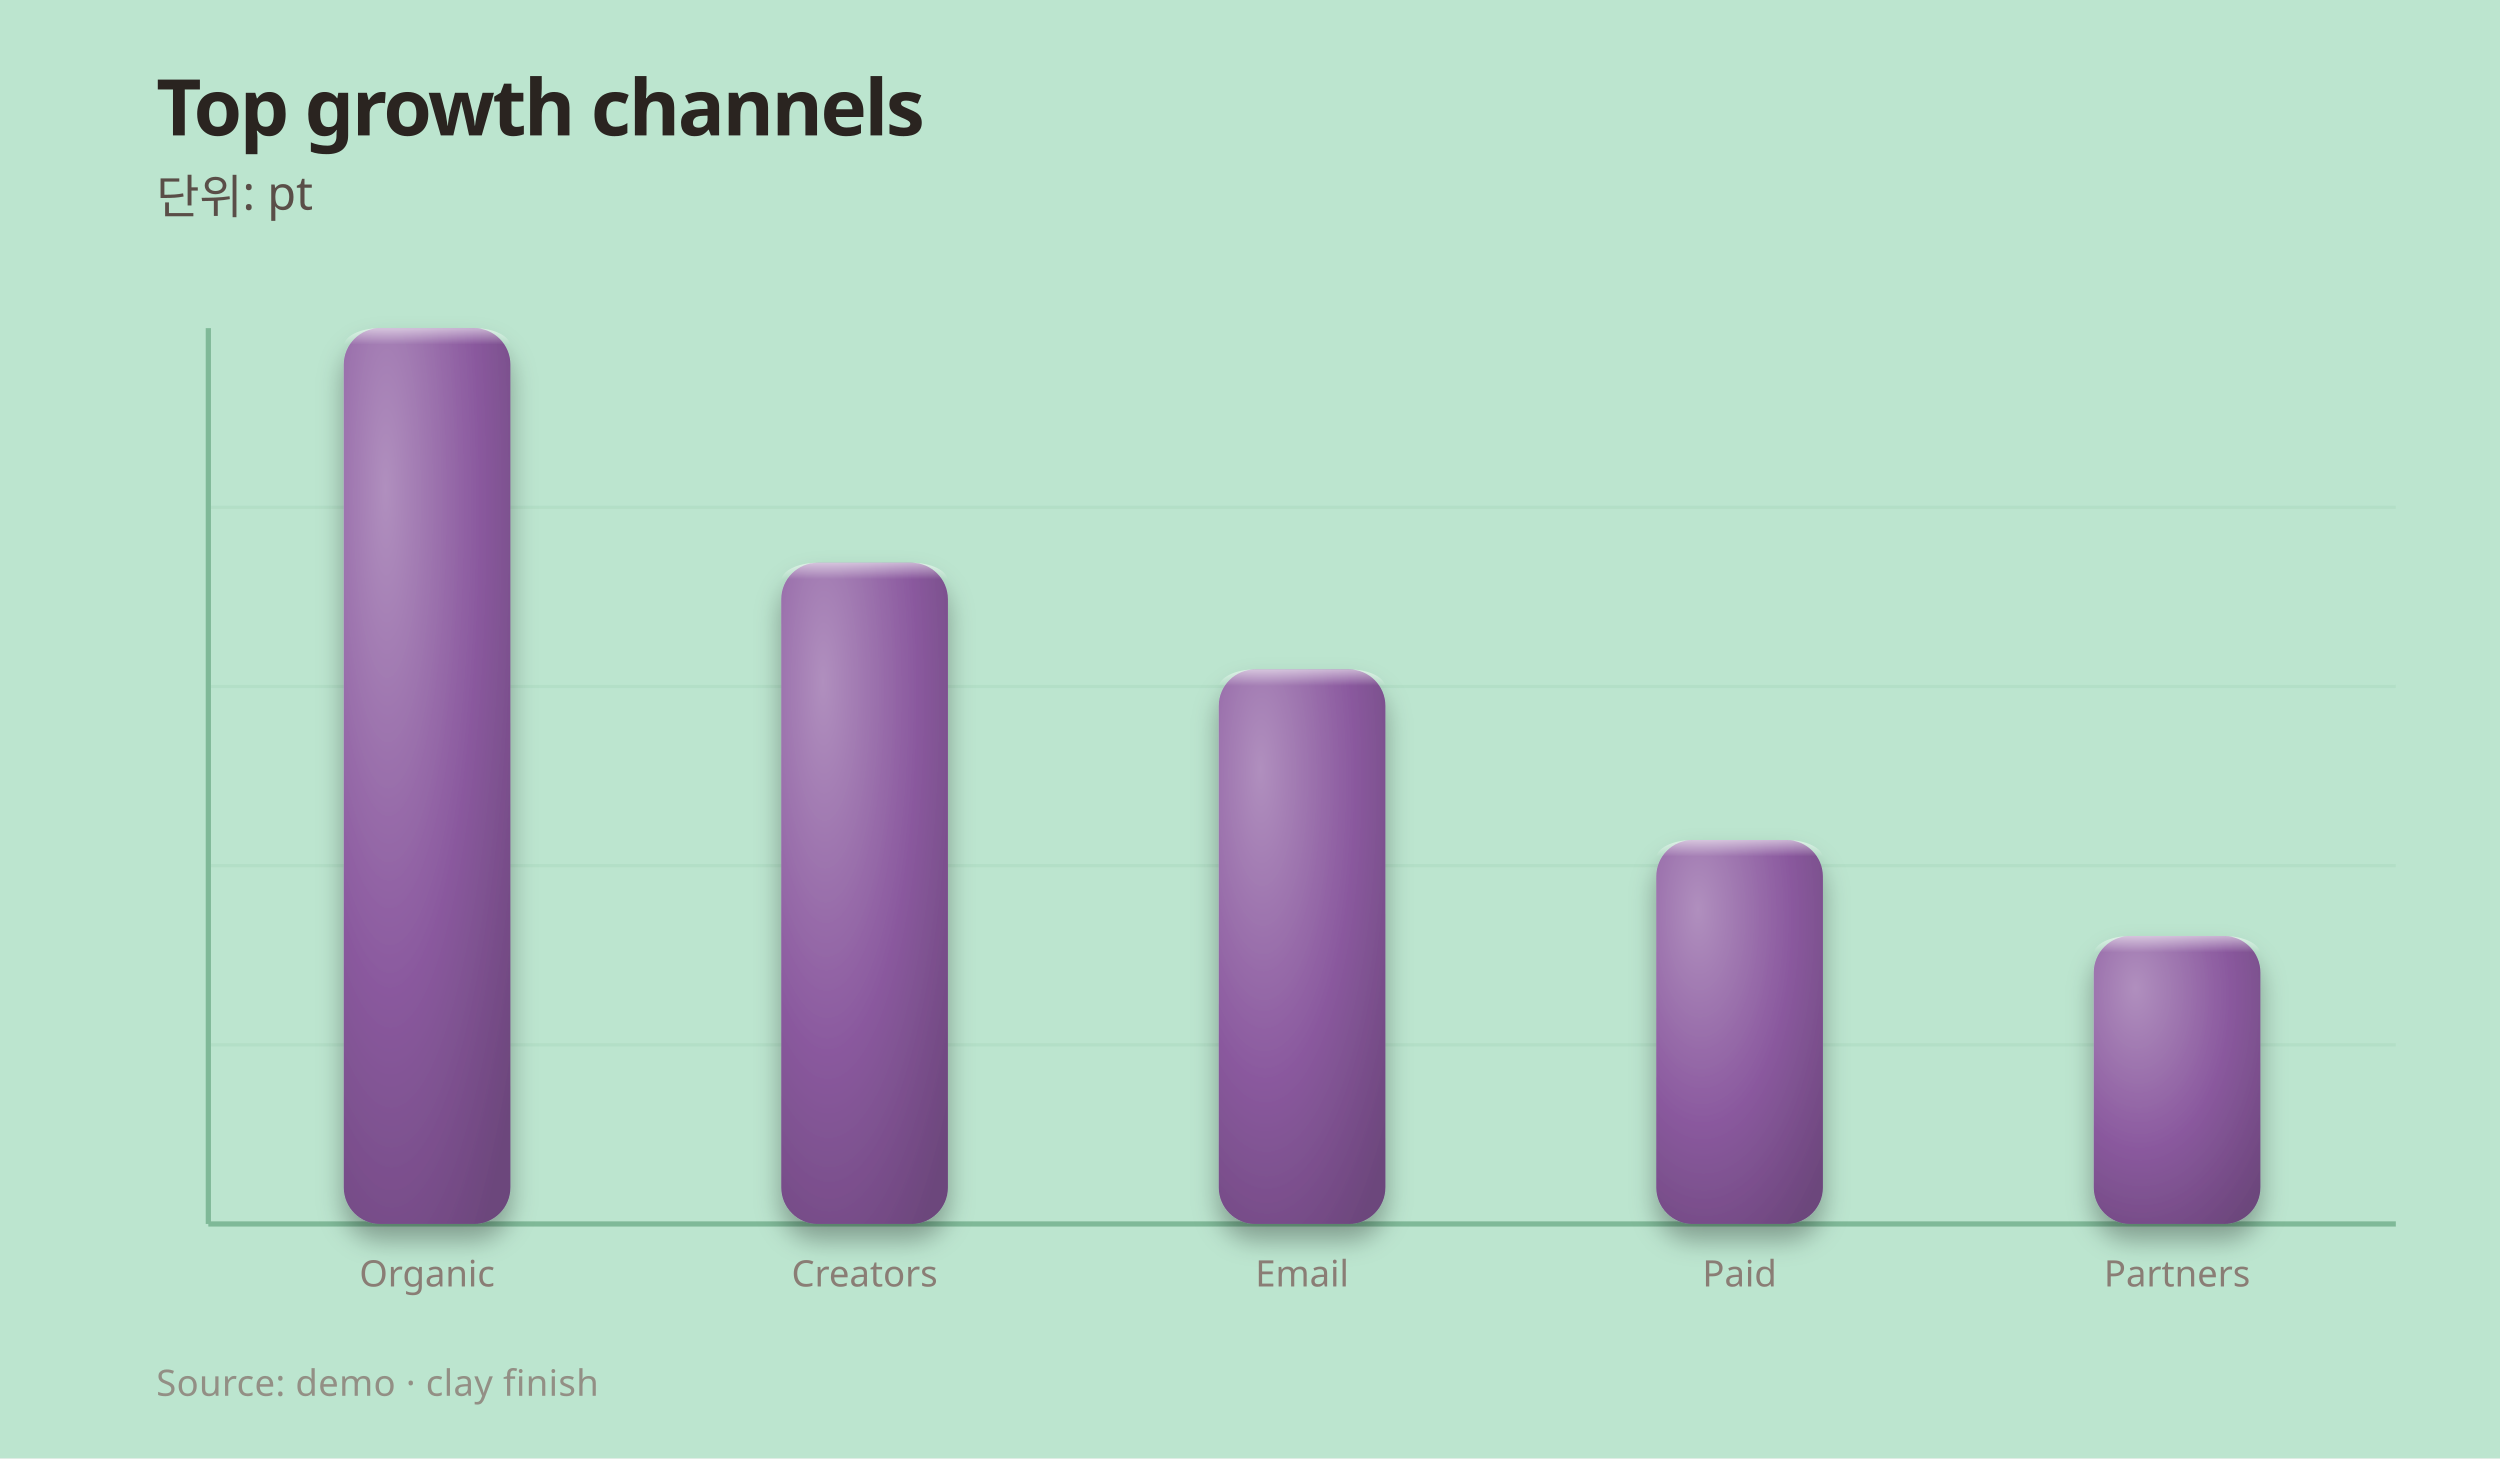
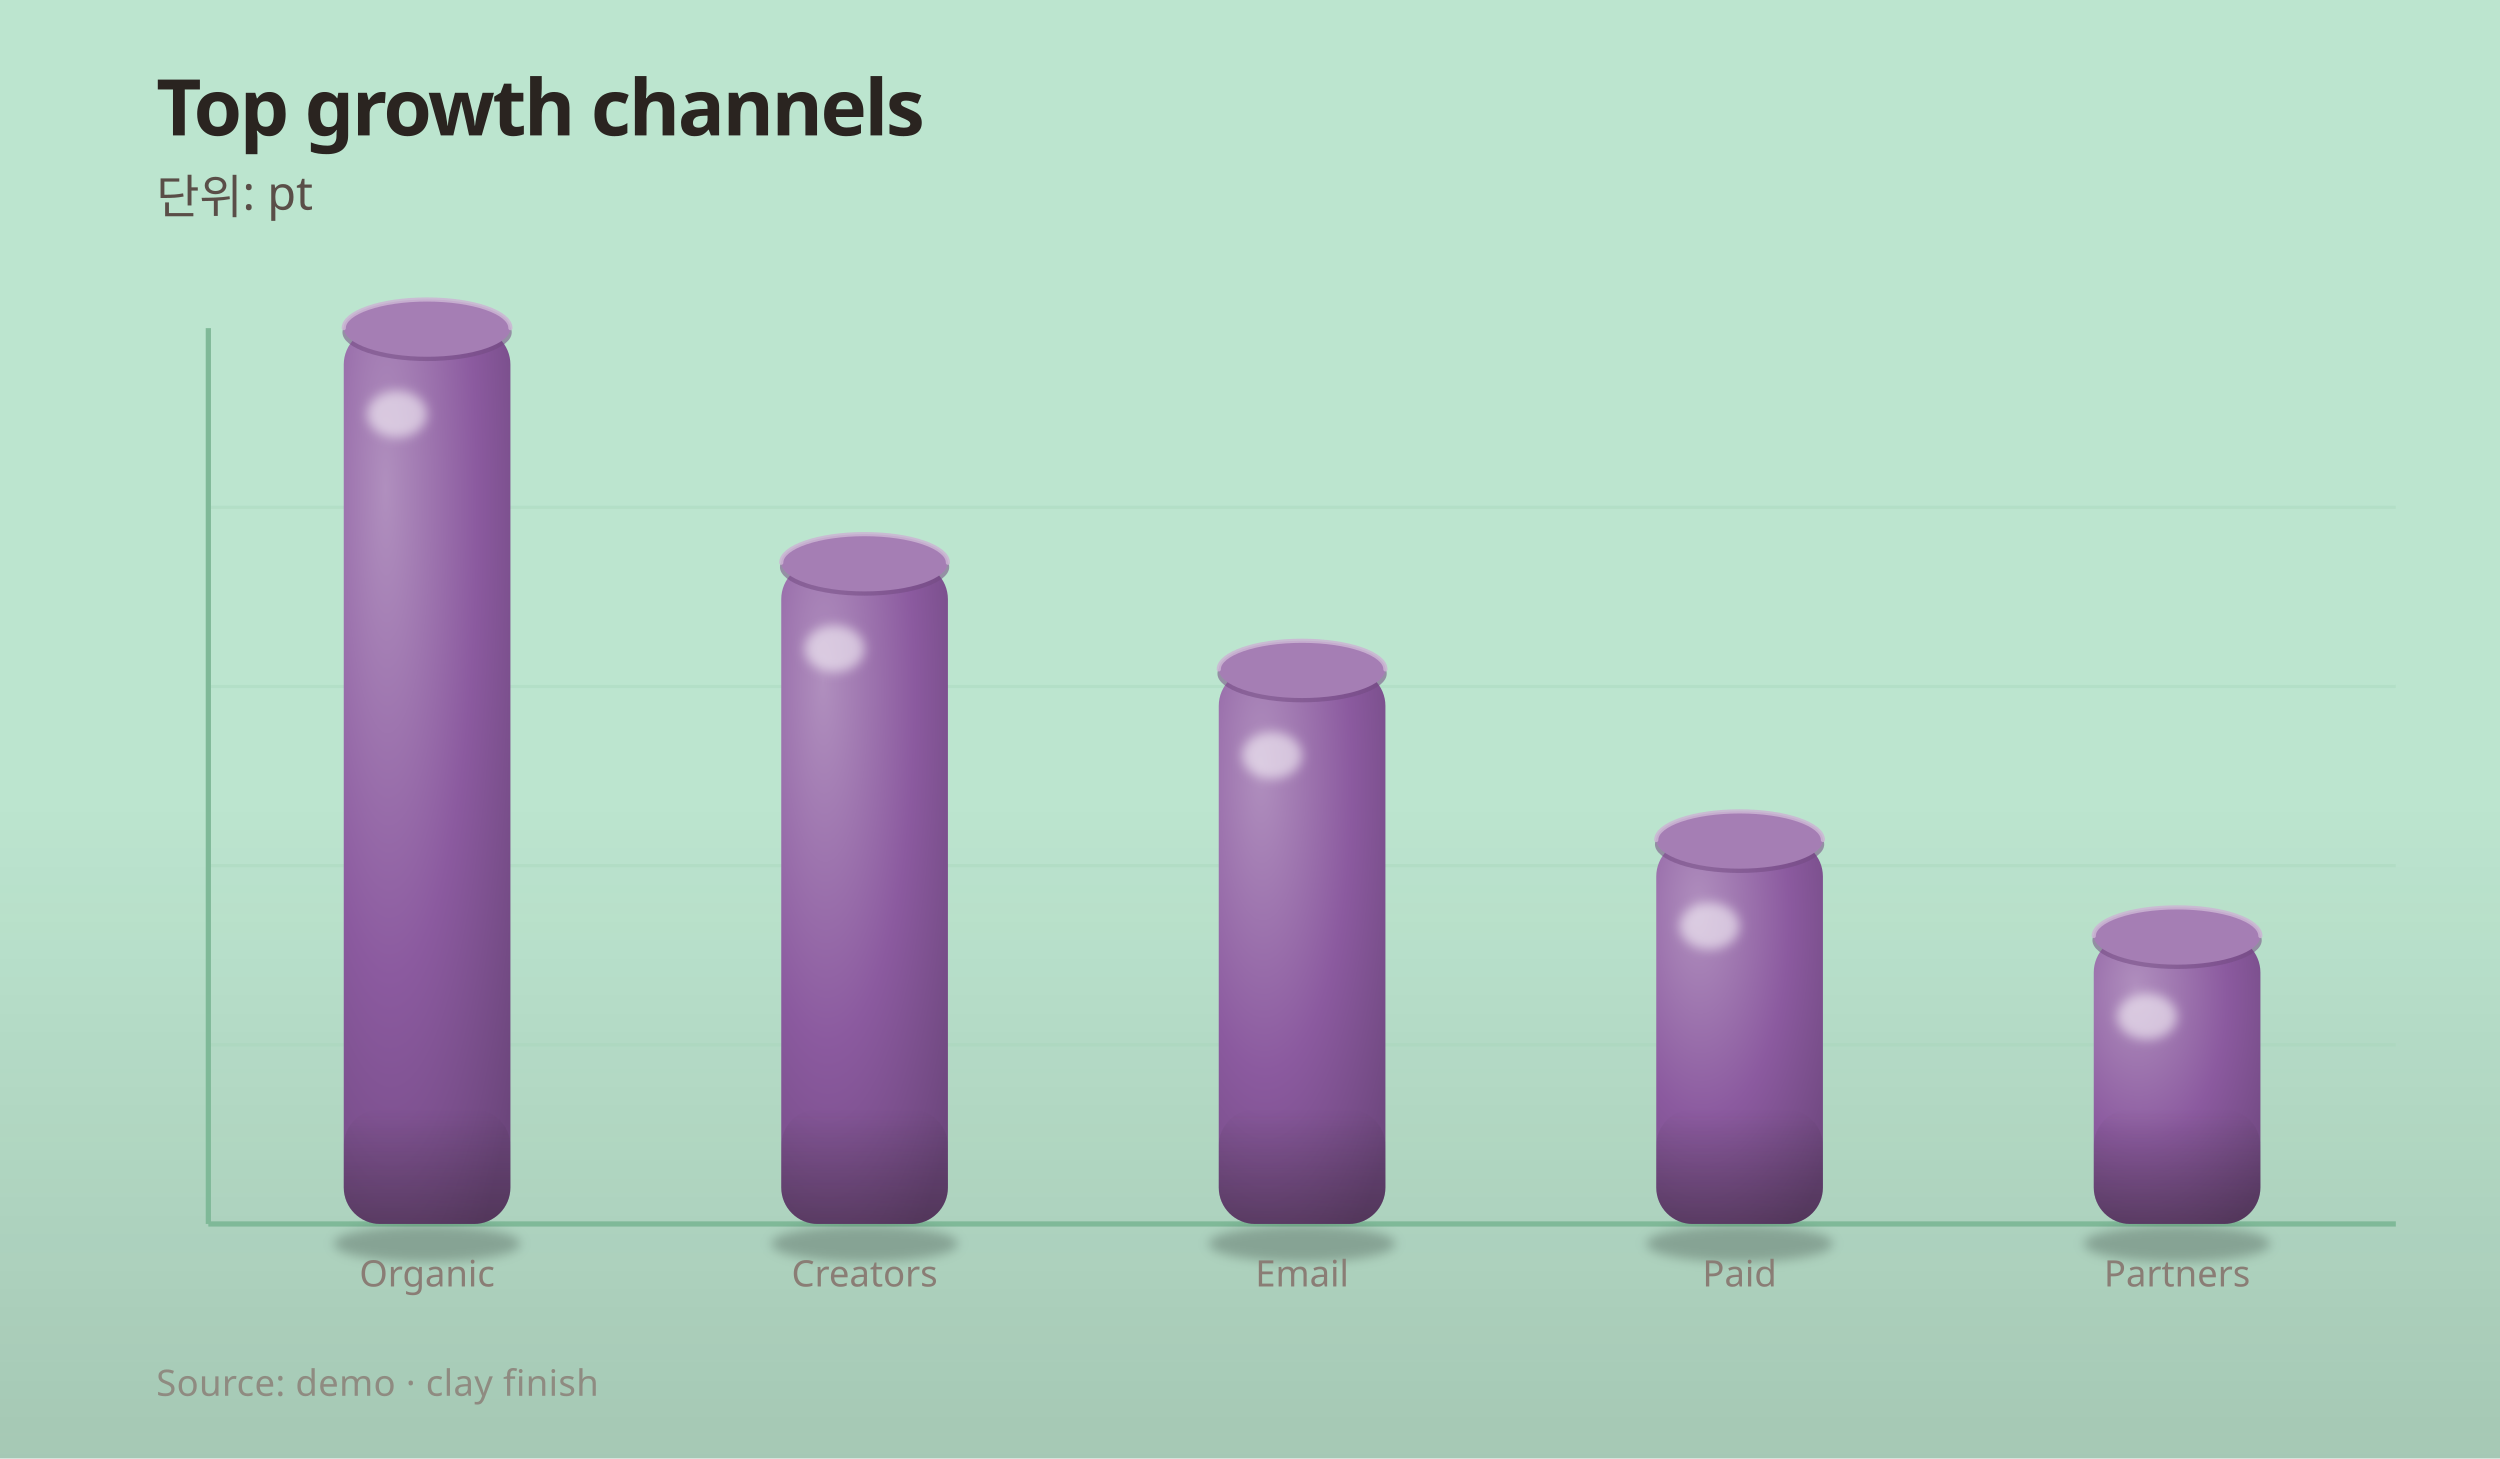
<svg xmlns="http://www.w3.org/2000/svg" width="960" height="560" viewBox="0 0 960 560" fill="none">
  <style>.cg-root .title{font:700 30px 'Space Grotesk', 'Pretendard', 'Apple SD Gothic Neo', sans-serif; fill:#2a2420; letter-spacing:-0.03em;}.cg-root .subtitle{font:500 18px 'Space Grotesk', 'Pretendard', 'Apple SD Gothic Neo', sans-serif; fill:#5a4e48;}.cg-root .label,.cg-root .axis,.cg-root .header,.cg-root .cell{font:500 16px 'Space Grotesk', 'Pretendard', 'Apple SD Gothic Neo', sans-serif; fill:#5a4e48;}.cg-root .value{font:700 16px 'Space Grotesk', 'Pretendard', 'Apple SD Gothic Neo', sans-serif; fill:#2a2420;}.cg-root .header{font-weight:700; fill:#2a2420;}.cg-root .tick{font:500 14px 'Space Grotesk', 'Pretendard', 'Apple SD Gothic Neo', sans-serif; fill:#8a7d75;}.cg-root .source{font:500 14px 'Space Grotesk', 'Pretendard', 'Apple SD Gothic Neo', sans-serif; fill:#8a7d75; letter-spacing:0.01em;}.cg-root .stat{font:800 72px 'Space Grotesk', 'Pretendard', 'Apple SD Gothic Neo', sans-serif; fill:#2a2420; letter-spacing:-0.04em;}</style>
  <defs>
    <filter id="cg-clay-shadow" x="-25%" y="-25%" width="150%" height="150%">
      <feGaussianBlur in="SourceAlpha" stdDeviation="5" />
      <feOffset dx="0" dy="6" />
      <feComponentTransfer>
        <feFuncA type="linear" slope="0.32" />
      </feComponentTransfer>
      <feMerge>
        <feMergeNode />
        <feMergeNode in="SourceGraphic" />
      </feMerge>
    </filter>
    <filter id="cg-clay-soft" x="-15%" y="-15%" width="130%" height="130%">
      <feGaussianBlur in="SourceAlpha" stdDeviation="2.5" />
      <feOffset dx="0" dy="3" />
      <feComponentTransfer>
        <feFuncA type="linear" slope="0.38" />
      </feComponentTransfer>
      <feMerge>
        <feMergeNode />
        <feMergeNode in="SourceGraphic" />
      </feMerge>
    </filter>
+     <filter id="cg-clay-blur" x="-50%" y="-50%" width="200%" height="200%">
+       <feGaussianBlur stdDeviation="4" />
+     </filter>
+     <filter id="cg-clay-blur-tight" x="-50%" y="-50%" width="200%" height="200%">
+       <feGaussianBlur stdDeviation="2" />
+     </filter>
    <linearGradient id="cg-clay-sheen" x1="0%" y1="0%" x2="0%" y2="100%">
      <stop offset="0%" stop-color="#ffffff" stop-opacity="0.55" />
      <stop offset="45%" stop-color="#ffffff" stop-opacity="0.0" />
+     </linearGradient>
+     <linearGradient id="cg-clay-ao" x1="0%" y1="0%" x2="0%" y2="100%">
+       <stop offset="0%" stop-color="#1a1512" stop-opacity="0" />
+       <stop offset="100%" stop-color="#1a1512" stop-opacity="0.32" />
+     </linearGradient>
+     <linearGradient id="cg-clay-floor" x1="0%" y1="0%" x2="0%" y2="100%">
+       <stop offset="0%" stop-color="#1a1512" stop-opacity="0" />
+       <stop offset="100%" stop-color="#1a1512" stop-opacity="0.14" />
    </linearGradient>
    <radialGradient id="cg-clay-grad-8b5a9f" cx="30%" cy="22%" r="95%" fx="25%" fy="18%">
      <stop offset="0%" stop-color="#b08fbe" />
      <stop offset="55%" stop-color="#8b5a9f" />
      <stop offset="100%" stop-color="#6c467c" />
    </radialGradient>
    <radialGradient id="cg-clay-grad-d47a8e" cx="30%" cy="22%" r="95%" fx="25%" fy="18%">
      <stop offset="0%" stop-color="#e2a5b2" />
      <stop offset="55%" stop-color="#d47a8e" />
      <stop offset="100%" stop-color="#a55f6f" />
    </radialGradient>
    <radialGradient id="cg-clay-grad-b85a7a" cx="30%" cy="22%" r="95%" fx="25%" fy="18%">
      <stop offset="0%" stop-color="#cf8fa5" />
      <stop offset="55%" stop-color="#b85a7a" />
      <stop offset="100%" stop-color="#90465f" />
    </radialGradient>
    <radialGradient id="cg-clay-grad-6fa877" cx="30%" cy="22%" r="95%" fx="25%" fy="18%">
      <stop offset="0%" stop-color="#9dc4a3" />
      <stop offset="55%" stop-color="#6fa877" />
      <stop offset="100%" stop-color="#57835d" />
    </radialGradient>
    <radialGradient id="cg-clay-grad-d16a6a" cx="30%" cy="22%" r="95%" fx="25%" fy="18%">
      <stop offset="0%" stop-color="#e09a9a" />
      <stop offset="55%" stop-color="#d16a6a" />
      <stop offset="100%" stop-color="#a35353" />
    </radialGradient>
    <radialGradient id="cg-clay-grad-a89a92" cx="30%" cy="22%" r="95%" fx="25%" fy="18%">
      <stop offset="0%" stop-color="#c4bab5" />
      <stop offset="55%" stop-color="#a89a92" />
      <stop offset="100%" stop-color="#837872" />
    </radialGradient>
    <radialGradient id="cg-clay-grad-a4d4b8" cx="30%" cy="22%" r="95%" fx="25%" fy="18%">
      <stop offset="0%" stop-color="#c1e2cf" />
      <stop offset="55%" stop-color="#a4d4b8" />
      <stop offset="100%" stop-color="#80a590" />
    </radialGradient>
    <radialGradient id="cg-clay-grad-e69b80" cx="30%" cy="22%" r="95%" fx="25%" fy="18%">
      <stop offset="0%" stop-color="#eebba9" />
      <stop offset="55%" stop-color="#e69b80" />
      <stop offset="100%" stop-color="#b37964" />
    </radialGradient>
    <radialGradient id="cg-clay-grad-7bb7a5" cx="30%" cy="22%" r="95%" fx="25%" fy="18%">
      <stop offset="0%" stop-color="#a5cec2" />
      <stop offset="55%" stop-color="#7bb7a5" />
      <stop offset="100%" stop-color="#608f81" />
    </radialGradient>
    <radialGradient id="cg-clay-grad-d87a7a" cx="30%" cy="22%" r="95%" fx="25%" fy="18%">
      <stop offset="0%" stop-color="#e4a5a5" />
      <stop offset="55%" stop-color="#d87a7a" />
      <stop offset="100%" stop-color="#a85f5f" />
    </radialGradient>
    <radialGradient id="cg-clay-grad-f2c57c" cx="30%" cy="22%" r="95%" fx="25%" fy="18%">
      <stop offset="0%" stop-color="#f6d8a6" />
      <stop offset="55%" stop-color="#f2c57c" />
      <stop offset="100%" stop-color="#bd9a61" />
    </radialGradient>
    <radialGradient id="cg-clay-grad-a4c8e8" cx="30%" cy="22%" r="95%" fx="25%" fy="18%">
      <stop offset="0%" stop-color="#c1daef" />
      <stop offset="55%" stop-color="#a4c8e8" />
      <stop offset="100%" stop-color="#809cb5" />
    </radialGradient>
  </defs>
  <rect x="0" y="0" width="960" height="560" fill="#bce5cf" />
+   <rect x="0" y="308" width="960" height="252" fill="url(#cg-clay-floor)" pointer-events="none" />
  <g class="cg-root">
    <text x="60" y="52" class="title" fill="#2a2420" style="fill:#2a2420 !important;">Top growth channels</text>
    <text x="60" y="82" class="subtitle" fill="#5a4e48" style="fill:#5a4e48 !important;">단위: pt</text>
    <line x1="80" y1="194.80" x2="920" y2="194.80" stroke="#a4d4b8" stroke-width="1.25" stroke-opacity="0.35" />
    <line x1="80" y1="263.60" x2="920" y2="263.60" stroke="#a4d4b8" stroke-width="1.25" stroke-opacity="0.35" />
    <line x1="80" y1="332.40" x2="920" y2="332.40" stroke="#a4d4b8" stroke-width="1.25" stroke-opacity="0.35" />
    <line x1="80" y1="401.20" x2="920" y2="401.20" stroke="#a4d4b8" stroke-width="1.25" stroke-opacity="0.35" />
    <line x1="80" y1="470" x2="920" y2="470" stroke="#7fb998" stroke-width="2" />
    <line x1="80" y1="126" x2="80" y2="470" stroke="#7fb998" stroke-width="2" />
-     <rect x="132.00" y="126.00" width="64.00" height="344.00" fill="url(#cg-clay-grad-8b5a9f)" rx="14" filter="url(#cg-clay-shadow)" />
-     <rect x="132.00" y="126.00" width="64.00" height="14.00" fill="url(#cg-clay-sheen)" rx="14" pointer-events="none" />
+     <ellipse cx="164.00" cy="477.58" rx="35.84" ry="7.04" fill="#0f0b08" fill-opacity="0.22" filter="url(#cg-clay-blur-tight)" />
+     <rect x="132.00" y="126.00" width="64.00" height="344.00" fill="url(#cg-clay-grad-8b5a9f)" rx="14.0" />
+     <rect x="132.00" y="426.00" width="64.00" height="44.00" fill="url(#cg-clay-ao)" rx="14.0" pointer-events="none" />
+     <ellipse cx="164.00" cy="127.65" rx="32.50" ry="11.00" fill="#724a82" opacity="0.55" />
+     <ellipse cx="164.00" cy="126.00" rx="32.00" ry="11.00" fill="#a57eb4" />
+     <path d="M 132.00 126.00 A 32.00 11.00 0 0 1 196.00 126.00" fill="none" stroke="#cbb5d4" stroke-width="1.6" stroke-opacity="0.85" stroke-linecap="round" />
+     <ellipse cx="152.48" cy="159.00" rx="11.52" ry="9.00" fill="#ffffff" fill-opacity="0.55" filter="url(#cg-clay-blur-tight)" pointer-events="none" />
    <text x="164.00" y="494" class="tick" text-anchor="middle" fill="#8a7d75" style="fill:#8a7d75 !important;">Organic</text>
-     <rect x="300.00" y="216.10" width="64.00" height="253.90" fill="url(#cg-clay-grad-8b5a9f)" rx="14" filter="url(#cg-clay-shadow)" />
-     <rect x="300.00" y="216.10" width="64.00" height="14.00" fill="url(#cg-clay-sheen)" rx="14" pointer-events="none" />
+     <ellipse cx="332.00" cy="477.58" rx="35.84" ry="7.04" fill="#0f0b08" fill-opacity="0.22" filter="url(#cg-clay-blur-tight)" />
+     <rect x="300.00" y="216.10" width="64.00" height="253.90" fill="url(#cg-clay-grad-8b5a9f)" rx="14.0" />
+     <rect x="300.00" y="426.00" width="64.00" height="44.00" fill="url(#cg-clay-ao)" rx="14.0" pointer-events="none" />
+     <ellipse cx="332.00" cy="217.75" rx="32.50" ry="11.00" fill="#724a82" opacity="0.55" />
+     <ellipse cx="332.00" cy="216.10" rx="32.00" ry="11.00" fill="#a57eb4" />
+     <path d="M 300.00 216.10 A 32.00 11.00 0 0 1 364.00 216.10" fill="none" stroke="#cbb5d4" stroke-width="1.6" stroke-opacity="0.85" stroke-linecap="round" />
+     <ellipse cx="320.48" cy="249.10" rx="11.52" ry="9.00" fill="#ffffff" fill-opacity="0.55" filter="url(#cg-clay-blur-tight)" pointer-events="none" />
    <text x="332.00" y="494" class="tick" text-anchor="middle" fill="#8a7d75" style="fill:#8a7d75 !important;">Creators</text>
-     <rect x="468.00" y="257.05" width="64.00" height="212.95" fill="url(#cg-clay-grad-8b5a9f)" rx="14" filter="url(#cg-clay-shadow)" />
-     <rect x="468.00" y="257.05" width="64.00" height="14.00" fill="url(#cg-clay-sheen)" rx="14" pointer-events="none" />
+     <ellipse cx="500.00" cy="477.58" rx="35.84" ry="7.04" fill="#0f0b08" fill-opacity="0.22" filter="url(#cg-clay-blur-tight)" />
+     <rect x="468.00" y="257.05" width="64.00" height="212.95" fill="url(#cg-clay-grad-8b5a9f)" rx="14.0" />
+     <rect x="468.00" y="426.00" width="64.00" height="44.00" fill="url(#cg-clay-ao)" rx="14.0" pointer-events="none" />
+     <ellipse cx="500.00" cy="258.70" rx="32.50" ry="11.00" fill="#724a82" opacity="0.55" />
+     <ellipse cx="500.00" cy="257.05" rx="32.00" ry="11.00" fill="#a57eb4" />
+     <path d="M 468.00 257.05 A 32.00 11.00 0 0 1 532.00 257.05" fill="none" stroke="#cbb5d4" stroke-width="1.6" stroke-opacity="0.85" stroke-linecap="round" />
+     <ellipse cx="488.48" cy="290.05" rx="11.52" ry="9.00" fill="#ffffff" fill-opacity="0.55" filter="url(#cg-clay-blur-tight)" pointer-events="none" />
    <text x="500.00" y="494" class="tick" text-anchor="middle" fill="#8a7d75" style="fill:#8a7d75 !important;">Email</text>
-     <rect x="636.00" y="322.57" width="64.00" height="147.43" fill="url(#cg-clay-grad-8b5a9f)" rx="14" filter="url(#cg-clay-shadow)" />
-     <rect x="636.00" y="322.57" width="64.00" height="14.00" fill="url(#cg-clay-sheen)" rx="14" pointer-events="none" />
+     <ellipse cx="668.00" cy="477.58" rx="35.84" ry="7.04" fill="#0f0b08" fill-opacity="0.22" filter="url(#cg-clay-blur-tight)" />
+     <rect x="636.00" y="322.57" width="64.00" height="147.43" fill="url(#cg-clay-grad-8b5a9f)" rx="14.0" />
+     <rect x="636.00" y="426.00" width="64.00" height="44.00" fill="url(#cg-clay-ao)" rx="14.0" pointer-events="none" />
+     <ellipse cx="668.00" cy="324.22" rx="32.50" ry="11.00" fill="#724a82" opacity="0.55" />
+     <ellipse cx="668.00" cy="322.57" rx="32.00" ry="11.00" fill="#a57eb4" />
+     <path d="M 636.00 322.57 A 32.00 11.00 0 0 1 700.00 322.57" fill="none" stroke="#cbb5d4" stroke-width="1.6" stroke-opacity="0.85" stroke-linecap="round" />
+     <ellipse cx="656.48" cy="355.57" rx="11.52" ry="9.00" fill="#ffffff" fill-opacity="0.55" filter="url(#cg-clay-blur-tight)" pointer-events="none" />
    <text x="668.00" y="494" class="tick" text-anchor="middle" fill="#8a7d75" style="fill:#8a7d75 !important;">Paid</text>
-     <rect x="804.00" y="359.43" width="64.00" height="110.57" fill="url(#cg-clay-grad-8b5a9f)" rx="14" filter="url(#cg-clay-shadow)" />
-     <rect x="804.00" y="359.43" width="64.00" height="14.00" fill="url(#cg-clay-sheen)" rx="14" pointer-events="none" />
+     <ellipse cx="836.00" cy="477.58" rx="35.84" ry="7.04" fill="#0f0b08" fill-opacity="0.22" filter="url(#cg-clay-blur-tight)" />
+     <rect x="804.00" y="359.43" width="64.00" height="110.57" fill="url(#cg-clay-grad-8b5a9f)" rx="14.0" />
+     <rect x="804.00" y="426.00" width="64.00" height="44.00" fill="url(#cg-clay-ao)" rx="14.0" pointer-events="none" />
+     <ellipse cx="836.00" cy="361.08" rx="32.50" ry="11.00" fill="#724a82" opacity="0.55" />
+     <ellipse cx="836.00" cy="359.43" rx="32.00" ry="11.00" fill="#a57eb4" />
+     <path d="M 804.00 359.43 A 32.00 11.00 0 0 1 868.00 359.43" fill="none" stroke="#cbb5d4" stroke-width="1.6" stroke-opacity="0.85" stroke-linecap="round" />
+     <ellipse cx="824.48" cy="390.33" rx="11.52" ry="8.85" fill="#ffffff" fill-opacity="0.55" filter="url(#cg-clay-blur-tight)" pointer-events="none" />
    <text x="836.00" y="494" class="tick" text-anchor="middle" fill="#8a7d75" style="fill:#8a7d75 !important;">Partners</text>
    <text x="60" y="536" class="source" opacity="0.82" fill="#8a7d75" style="fill:#8a7d75 !important;">Source: demo · clay finish</text>
  </g>
</svg>
